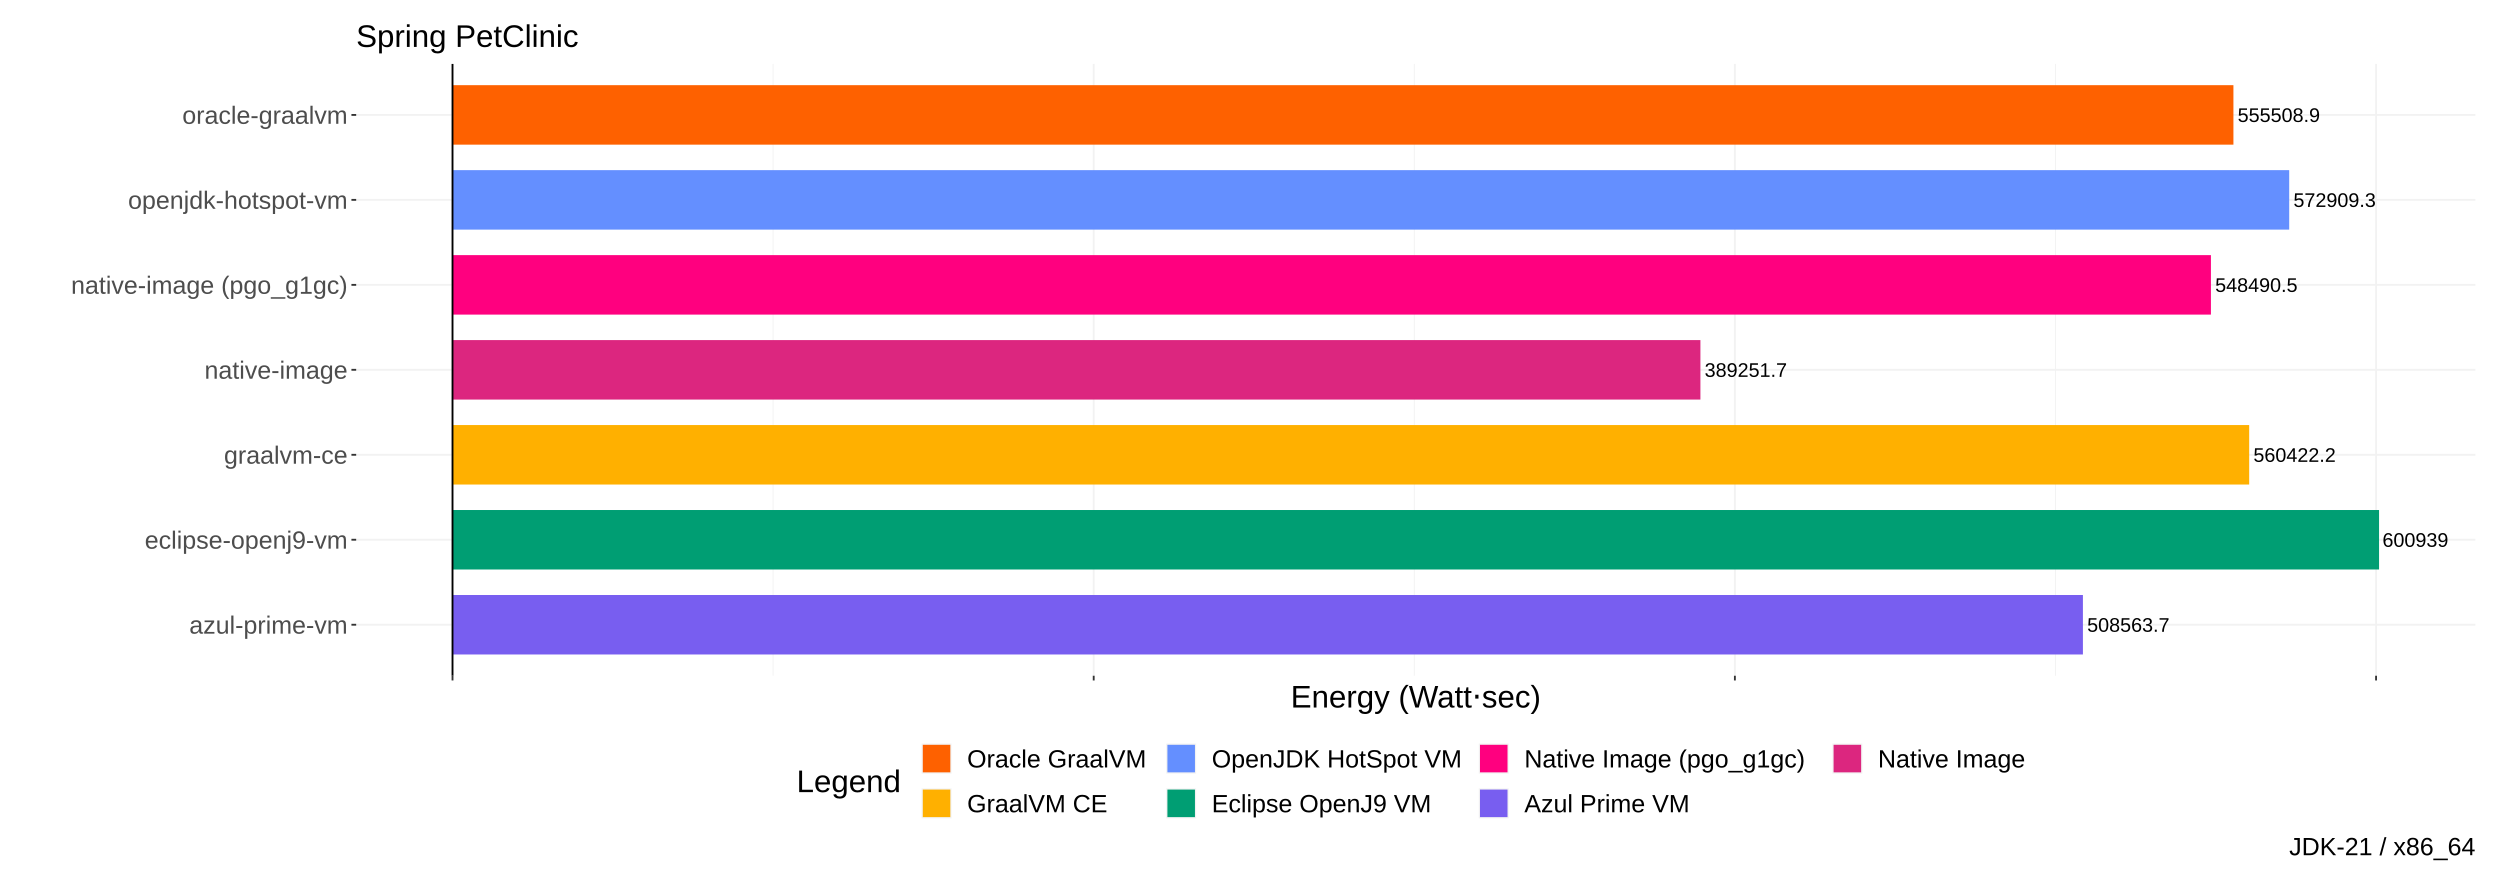
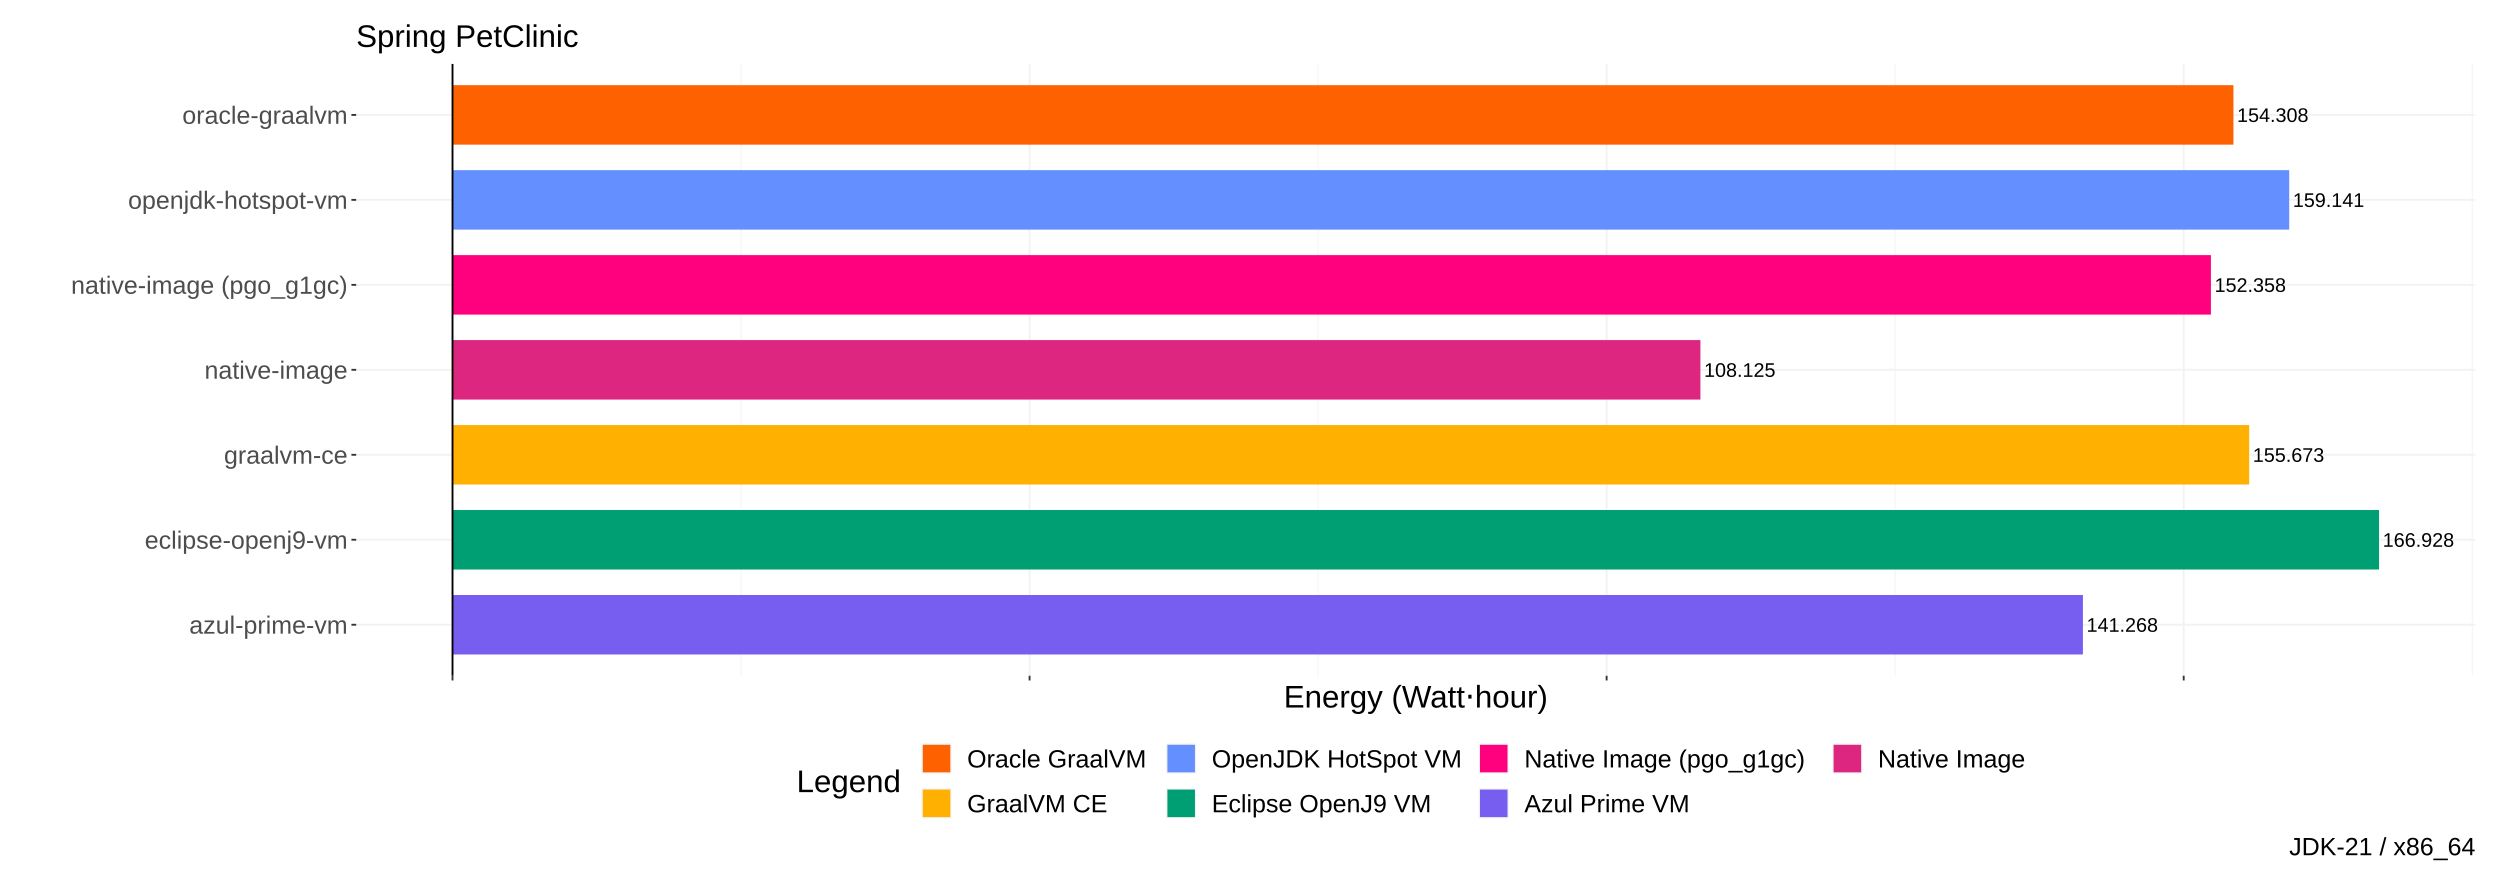
<svg xmlns="http://www.w3.org/2000/svg" class="svglite" width="1440.00pt" height="510.24pt" viewBox="0 0 1440.00 510.24">
  <defs>
    <style type="text/css">
    .svglite line, .svglite polyline, .svglite polygon, .svglite path, .svglite rect, .svglite circle {
      fill: none;
      stroke: #000000;
      stroke-linecap: round;
      stroke-linejoin: round;
      stroke-miterlimit: 10.00;
    }
    .svglite text {
      white-space: pre;
    }
  </style>
  </defs>
  <rect width="100%" height="100%" style="stroke: none; fill: #FFFFFF;" />
  <defs>
    <clipPath id="cpMC4wMHwxNDQwLjAwfDAuMDB8NTEwLjI0">
      <rect x="0.00" y="0.00" width="1440.00" height="510.24" />
    </clipPath>
  </defs>
  <g clip-path="url(#cpMC4wMHwxNDQwLjAwfDAuMDB8NTEwLjI0)">
    <rect x="0.00" y="0.00" width="1440.00" height="510.24" style="stroke-width: 1.07; stroke: #FFFFFF; fill: #FFFFFF;" />
    <rect x="205.16" y="36.82" width="1220.66" height="352.39" style="stroke-width: 1.07; stroke: none;" />
-     <polyline points="445.31,389.21 445.31,36.82 " style="stroke-width: 0.53; stroke: #F2F2F2; stroke-linecap: butt;" />
-     <polyline points="814.63,389.21 814.63,36.82 " style="stroke-width: 0.53; stroke: #F2F2F2; stroke-linecap: butt;" />
-     <polyline points="1183.95,389.21 1183.95,36.82 " style="stroke-width: 0.53; stroke: #F2F2F2; stroke-linecap: butt;" />
+     <polyline points="426.84,389.21 426.84,36.82 " style="stroke-width: 0.53; stroke: #F2F2F2; stroke-linecap: butt;" />
+     <polyline points="759.23,389.21 759.23,36.82 " style="stroke-width: 0.53; stroke: #F2F2F2; stroke-linecap: butt;" />
+     <polyline points="1091.62,389.21 1091.62,36.82 " style="stroke-width: 0.53; stroke: #F2F2F2; stroke-linecap: butt;" />
+     <polyline points="1424.00,389.21 1424.00,36.82 " style="stroke-width: 0.53; stroke: #F2F2F2; stroke-linecap: butt;" />
    <polyline points="205.16,359.85 1425.83,359.85 " style="stroke-width: 1.07; stroke: #F2F2F2; stroke-linecap: butt;" />
    <polyline points="205.16,310.90 1425.83,310.90 " style="stroke-width: 1.07; stroke: #F2F2F2; stroke-linecap: butt;" />
    <polyline points="205.16,261.96 1425.83,261.96 " style="stroke-width: 1.07; stroke: #F2F2F2; stroke-linecap: butt;" />
    <polyline points="205.16,213.02 1425.83,213.02 " style="stroke-width: 1.07; stroke: #F2F2F2; stroke-linecap: butt;" />
    <polyline points="205.16,164.08 1425.83,164.08 " style="stroke-width: 1.07; stroke: #F2F2F2; stroke-linecap: butt;" />
    <polyline points="205.16,115.13 1425.83,115.13 " style="stroke-width: 1.07; stroke: #F2F2F2; stroke-linecap: butt;" />
    <polyline points="205.16,66.19 1425.83,66.19 " style="stroke-width: 1.07; stroke: #F2F2F2; stroke-linecap: butt;" />
    <polyline points="260.65,389.21 260.65,36.82 " style="stroke-width: 1.07; stroke: #F2F2F2; stroke-linecap: butt;" />
-     <polyline points="629.97,389.21 629.97,36.82 " style="stroke-width: 1.07; stroke: #F2F2F2; stroke-linecap: butt;" />
-     <polyline points="999.29,389.21 999.29,36.82 " style="stroke-width: 1.07; stroke: #F2F2F2; stroke-linecap: butt;" />
-     <polyline points="1368.61,389.21 1368.61,36.82 " style="stroke-width: 1.07; stroke: #F2F2F2; stroke-linecap: butt;" />
+     <polyline points="593.04,389.21 593.04,36.82 " style="stroke-width: 1.07; stroke: #F2F2F2; stroke-linecap: butt;" />
+     <polyline points="925.42,389.21 925.42,36.82 " style="stroke-width: 1.07; stroke: #F2F2F2; stroke-linecap: butt;" />
+     <polyline points="1257.81,389.21 1257.81,36.82 " style="stroke-width: 1.07; stroke: #F2F2F2; stroke-linecap: butt;" />
    <rect x="260.65" y="342.72" width="939.11" height="34.26" style="stroke-width: 1.07; stroke: none; stroke-linecap: butt; stroke-linejoin: miter; fill: #785EF0;" />
    <rect x="260.65" y="293.77" width="1109.69" height="34.26" style="stroke-width: 1.07; stroke: none; stroke-linecap: butt; stroke-linejoin: miter; fill: #009E73;" />
    <rect x="260.65" y="146.95" width="1012.84" height="34.26" style="stroke-width: 1.07; stroke: none; stroke-linecap: butt; stroke-linejoin: miter; fill: #FF007F;" />
-     <rect x="260.65" y="244.83" width="1034.88" height="34.26" style="stroke-width: 1.07; stroke: none; stroke-linecap: butt; stroke-linejoin: miter; fill: #FFB000;" />
+     <rect x="260.65" y="244.83" width="1034.87" height="34.26" style="stroke-width: 1.07; stroke: none; stroke-linecap: butt; stroke-linejoin: miter; fill: #FFB000;" />
    <rect x="260.65" y="195.89" width="718.79" height="34.26" style="stroke-width: 1.07; stroke: none; stroke-linecap: butt; stroke-linejoin: miter; fill: #DC267F;" />
    <rect x="260.65" y="98.00" width="1057.93" height="34.26" style="stroke-width: 1.07; stroke: none; stroke-linecap: butt; stroke-linejoin: miter; fill: #648FFF;" />
    <rect x="260.65" y="49.06" width="1025.80" height="34.26" style="stroke-width: 1.07; stroke: none; stroke-linecap: butt; stroke-linejoin: miter; fill: #FE6100;" />
-     <text x="1202.19" y="363.91" style="font-size: 11.38px; font-family: &quot;Liberation Sans&quot;;" textLength="48.61px" lengthAdjust="spacingAndGlyphs">508563.7</text>
-     <text x="1372.29" y="314.97" style="font-size: 11.38px; font-family: &quot;Liberation Sans&quot;;" textLength="39.05px" lengthAdjust="spacingAndGlyphs">600939</text>
-     <text x="1275.92" y="168.14" style="font-size: 11.38px; font-family: &quot;Liberation Sans&quot;;" textLength="48.61px" lengthAdjust="spacingAndGlyphs">548490.5</text>
-     <text x="1297.95" y="266.03" style="font-size: 11.38px; font-family: &quot;Liberation Sans&quot;;" textLength="48.61px" lengthAdjust="spacingAndGlyphs">560422.2</text>
-     <text x="981.87" y="217.08" style="font-size: 11.38px; font-family: &quot;Liberation Sans&quot;;" textLength="48.61px" lengthAdjust="spacingAndGlyphs">389251.7</text>
-     <text x="1321.01" y="119.20" style="font-size: 11.38px; font-family: &quot;Liberation Sans&quot;;" textLength="48.61px" lengthAdjust="spacingAndGlyphs">572909.3</text>
-     <text x="1288.88" y="70.25" style="font-size: 11.38px; font-family: &quot;Liberation Sans&quot;;" textLength="48.61px" lengthAdjust="spacingAndGlyphs">555508.9</text>
+     <text x="1201.87" y="363.91" style="font-size: 11.38px; font-family: &quot;Liberation Sans&quot;;" textLength="42.10px" lengthAdjust="spacingAndGlyphs">141.268</text>
+     <text x="1372.45" y="314.97" style="font-size: 11.38px; font-family: &quot;Liberation Sans&quot;;" textLength="42.10px" lengthAdjust="spacingAndGlyphs">166.928</text>
+     <text x="1275.59" y="168.14" style="font-size: 11.38px; font-family: &quot;Liberation Sans&quot;;" textLength="42.10px" lengthAdjust="spacingAndGlyphs">152.358</text>
+     <text x="1297.63" y="266.03" style="font-size: 11.38px; font-family: &quot;Liberation Sans&quot;;" textLength="42.10px" lengthAdjust="spacingAndGlyphs">155.673</text>
+     <text x="981.54" y="217.08" style="font-size: 11.38px; font-family: &quot;Liberation Sans&quot;;" textLength="42.10px" lengthAdjust="spacingAndGlyphs">108.125</text>
+     <text x="1320.68" y="119.20" style="font-size: 11.38px; font-family: &quot;Liberation Sans&quot;;" textLength="42.10px" lengthAdjust="spacingAndGlyphs">159.141</text>
+     <text x="1288.55" y="70.25" style="font-size: 11.38px; font-family: &quot;Liberation Sans&quot;;" textLength="42.10px" lengthAdjust="spacingAndGlyphs">154.308</text>
    <line x1="260.65" y1="389.21" x2="260.65" y2="36.82" style="stroke-width: 1.07; stroke-linecap: butt;" />
    <text x="200.23" y="364.99" text-anchor="end" style="font-size: 14.40px;fill: #4D4D4D; font-family: &quot;Liberation Sans&quot;;" textLength="97.55px" lengthAdjust="spacingAndGlyphs">azul-prime-vm</text>
    <text x="200.23" y="316.05" text-anchor="end" style="font-size: 14.40px;fill: #4D4D4D; font-family: &quot;Liberation Sans&quot;;" textLength="122.85px" lengthAdjust="spacingAndGlyphs">eclipse-openj9-vm</text>
    <text x="200.23" y="267.10" text-anchor="end" style="font-size: 14.40px;fill: #4D4D4D; font-family: &quot;Liberation Sans&quot;;" textLength="75.07px" lengthAdjust="spacingAndGlyphs">graalvm-ce</text>
    <text x="200.23" y="218.16" text-anchor="end" style="font-size: 14.40px;fill: #4D4D4D; font-family: &quot;Liberation Sans&quot;;" textLength="88.14px" lengthAdjust="spacingAndGlyphs">native-image</text>
    <text x="200.23" y="169.22" text-anchor="end" style="font-size: 14.40px;fill: #4D4D4D; font-family: &quot;Liberation Sans&quot;;" textLength="166.15px" lengthAdjust="spacingAndGlyphs">native-image (pgo_g1gc)</text>
    <text x="200.23" y="120.27" text-anchor="end" style="font-size: 14.40px;fill: #4D4D4D; font-family: &quot;Liberation Sans&quot;;" textLength="137.28px" lengthAdjust="spacingAndGlyphs">openjdk-hotspot-vm</text>
    <text x="200.23" y="71.33" text-anchor="end" style="font-size: 14.40px;fill: #4D4D4D; font-family: &quot;Liberation Sans&quot;;" textLength="101.50px" lengthAdjust="spacingAndGlyphs">oracle-graalvm</text>
    <polyline points="202.42,359.85 205.16,359.85 " style="stroke-width: 1.07; stroke: #333333; stroke-linecap: butt;" />
    <polyline points="202.42,310.90 205.16,310.90 " style="stroke-width: 1.07; stroke: #333333; stroke-linecap: butt;" />
    <polyline points="202.42,261.96 205.16,261.96 " style="stroke-width: 1.07; stroke: #333333; stroke-linecap: butt;" />
    <polyline points="202.42,213.02 205.16,213.02 " style="stroke-width: 1.07; stroke: #333333; stroke-linecap: butt;" />
    <polyline points="202.42,164.08 205.16,164.08 " style="stroke-width: 1.07; stroke: #333333; stroke-linecap: butt;" />
    <polyline points="202.42,115.13 205.16,115.13 " style="stroke-width: 1.07; stroke: #333333; stroke-linecap: butt;" />
    <polyline points="202.42,66.19 205.16,66.19 " style="stroke-width: 1.07; stroke: #333333; stroke-linecap: butt;" />
    <polyline points="260.65,391.95 260.65,389.21 " style="stroke-width: 1.07; stroke: #333333; stroke-linecap: butt;" />
-     <polyline points="629.97,391.95 629.97,389.21 " style="stroke-width: 1.07; stroke: #333333; stroke-linecap: butt;" />
-     <polyline points="999.29,391.95 999.29,389.21 " style="stroke-width: 1.07; stroke: #333333; stroke-linecap: butt;" />
-     <polyline points="1368.61,391.95 1368.61,389.21 " style="stroke-width: 1.07; stroke: #333333; stroke-linecap: butt;" />
-     <text x="815.50" y="407.54" text-anchor="middle" style="font-size: 18.00px; font-family: &quot;Liberation Sans&quot;;" textLength="152.52px" lengthAdjust="spacingAndGlyphs">Energy (Watt⋅sec)</text>
+     <polyline points="593.04,391.95 593.04,389.21 " style="stroke-width: 1.07; stroke: #333333; stroke-linecap: butt;" />
+     <polyline points="925.42,391.95 925.42,389.21 " style="stroke-width: 1.07; stroke: #333333; stroke-linecap: butt;" />
+     <polyline points="1257.81,391.95 1257.81,389.21 " style="stroke-width: 1.07; stroke: #333333; stroke-linecap: butt;" />
+     <text x="815.50" y="407.54" text-anchor="middle" style="font-size: 18.00px; font-family: &quot;Liberation Sans&quot;;" textLength="165.68px" lengthAdjust="spacingAndGlyphs">Energy (Watt⋅hour)</text>
    <rect x="453.37" y="422.82" width="724.26" height="54.02" style="stroke-width: 1.07; stroke: none; fill: #FFFFFF;" />
    <text x="458.84" y="456.26" style="font-size: 18.00px; font-family: &quot;Liberation Sans&quot;;" textLength="63.01px" lengthAdjust="spacingAndGlyphs">Legend</text>
    <rect x="530.82" y="428.30" width="17.28" height="17.28" style="stroke-width: 1.07; stroke: none; fill: #F2F2F2;" />
    <rect x="531.53" y="429.01" width="15.86" height="15.86" style="stroke-width: 1.07; stroke: none; stroke-linecap: butt; stroke-linejoin: miter; fill: #FE6100;" />
    <rect x="671.72" y="428.30" width="17.28" height="17.28" style="stroke-width: 1.07; stroke: none; fill: #F2F2F2;" />
    <rect x="672.43" y="429.01" width="15.86" height="15.86" style="stroke-width: 1.07; stroke: none; stroke-linecap: butt; stroke-linejoin: miter; fill: #648FFF;" />
    <rect x="851.76" y="428.30" width="17.28" height="17.28" style="stroke-width: 1.07; stroke: none; fill: #F2F2F2;" />
    <rect x="852.47" y="429.01" width="15.86" height="15.86" style="stroke-width: 1.07; stroke: none; stroke-linecap: butt; stroke-linejoin: miter; fill: #FF007F;" />
    <rect x="1055.44" y="428.30" width="17.28" height="17.28" style="stroke-width: 1.07; stroke: none; fill: #F2F2F2;" />
    <rect x="1056.15" y="429.01" width="15.86" height="15.86" style="stroke-width: 1.07; stroke: none; stroke-linecap: butt; stroke-linejoin: miter; fill: #DC267F;" />
    <rect x="530.82" y="454.09" width="17.28" height="17.28" style="stroke-width: 1.07; stroke: none; fill: #F2F2F2;" />
    <rect x="531.53" y="454.80" width="15.86" height="15.86" style="stroke-width: 1.07; stroke: none; stroke-linecap: butt; stroke-linejoin: miter; fill: #FFB000;" />
    <rect x="671.72" y="454.09" width="17.28" height="17.28" style="stroke-width: 1.07; stroke: none; fill: #F2F2F2;" />
    <rect x="672.43" y="454.80" width="15.86" height="15.86" style="stroke-width: 1.07; stroke: none; stroke-linecap: butt; stroke-linejoin: miter; fill: #009E73;" />
    <rect x="851.76" y="454.09" width="17.28" height="17.28" style="stroke-width: 1.07; stroke: none; fill: #F2F2F2;" />
    <rect x="852.47" y="454.80" width="15.86" height="15.86" style="stroke-width: 1.07; stroke: none; stroke-linecap: butt; stroke-linejoin: miter; fill: #785EF0;" />
    <text x="557.06" y="442.08" style="font-size: 14.40px; font-family: &quot;Liberation Sans&quot;;" textLength="105.69px" lengthAdjust="spacingAndGlyphs">Oracle GraalVM</text>
    <text x="697.97" y="442.08" style="font-size: 14.40px; font-family: &quot;Liberation Sans&quot;;" textLength="144.83px" lengthAdjust="spacingAndGlyphs">OpenJDK HotSpot VM</text>
    <text x="878.01" y="442.08" style="font-size: 14.40px; font-family: &quot;Liberation Sans&quot;;" textLength="168.47px" lengthAdjust="spacingAndGlyphs">Native Image (pgo_g1gc)</text>
    <text x="1081.69" y="442.08" style="font-size: 14.40px; font-family: &quot;Liberation Sans&quot;;" textLength="90.46px" lengthAdjust="spacingAndGlyphs">Native Image</text>
    <text x="557.06" y="467.87" style="font-size: 14.40px; font-family: &quot;Liberation Sans&quot;;" textLength="78.80px" lengthAdjust="spacingAndGlyphs">GraalVM CE</text>
    <text x="697.97" y="467.87" style="font-size: 14.40px; font-family: &quot;Liberation Sans&quot;;" textLength="124.62px" lengthAdjust="spacingAndGlyphs">Eclipse OpenJ9 VM</text>
    <text x="878.01" y="467.87" style="font-size: 14.40px; font-family: &quot;Liberation Sans&quot;;" textLength="97.67px" lengthAdjust="spacingAndGlyphs">Azul Prime VM</text>
    <text x="205.16" y="27.03" style="font-size: 18.00px; font-family: &quot;Liberation Sans&quot;;" textLength="132.54px" lengthAdjust="spacingAndGlyphs">Spring PetClinic</text>
    <text x="1425.83" y="492.61" text-anchor="end" style="font-size: 14.40px; font-family: &quot;Liberation Sans&quot;;" textLength="104.20px" lengthAdjust="spacingAndGlyphs">JDK-21 / x86_64</text>
  </g>
</svg>
